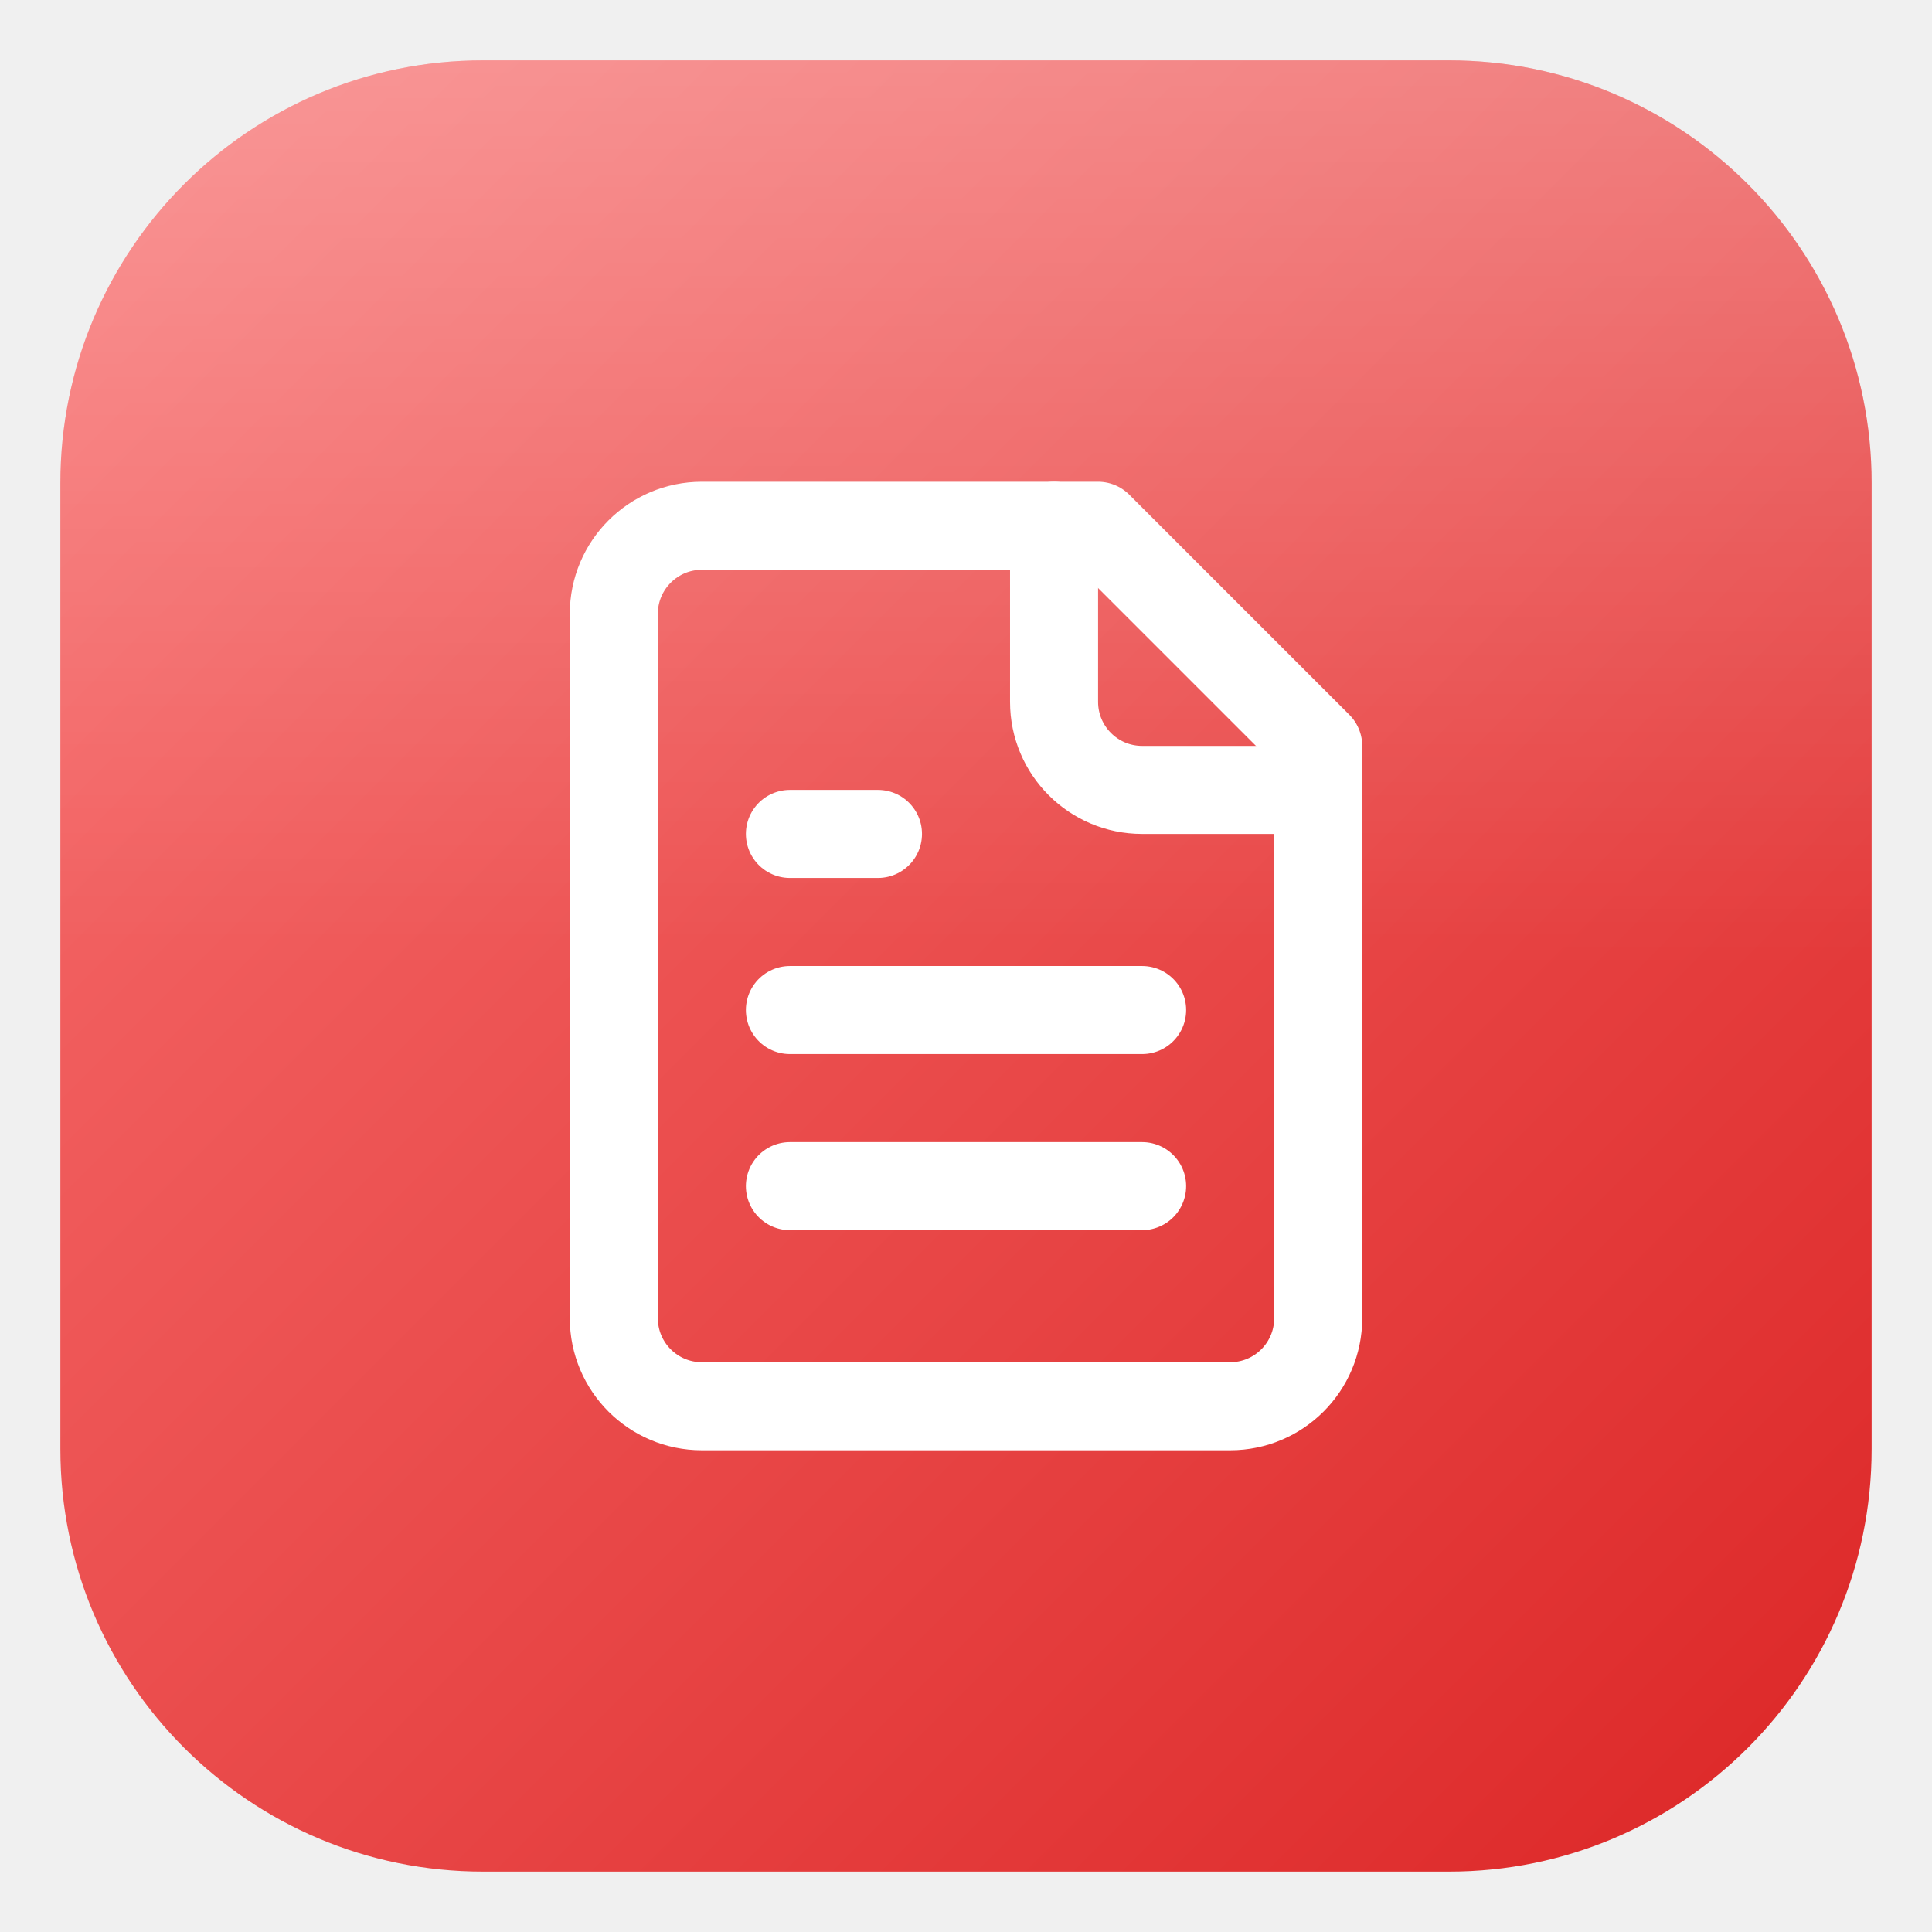
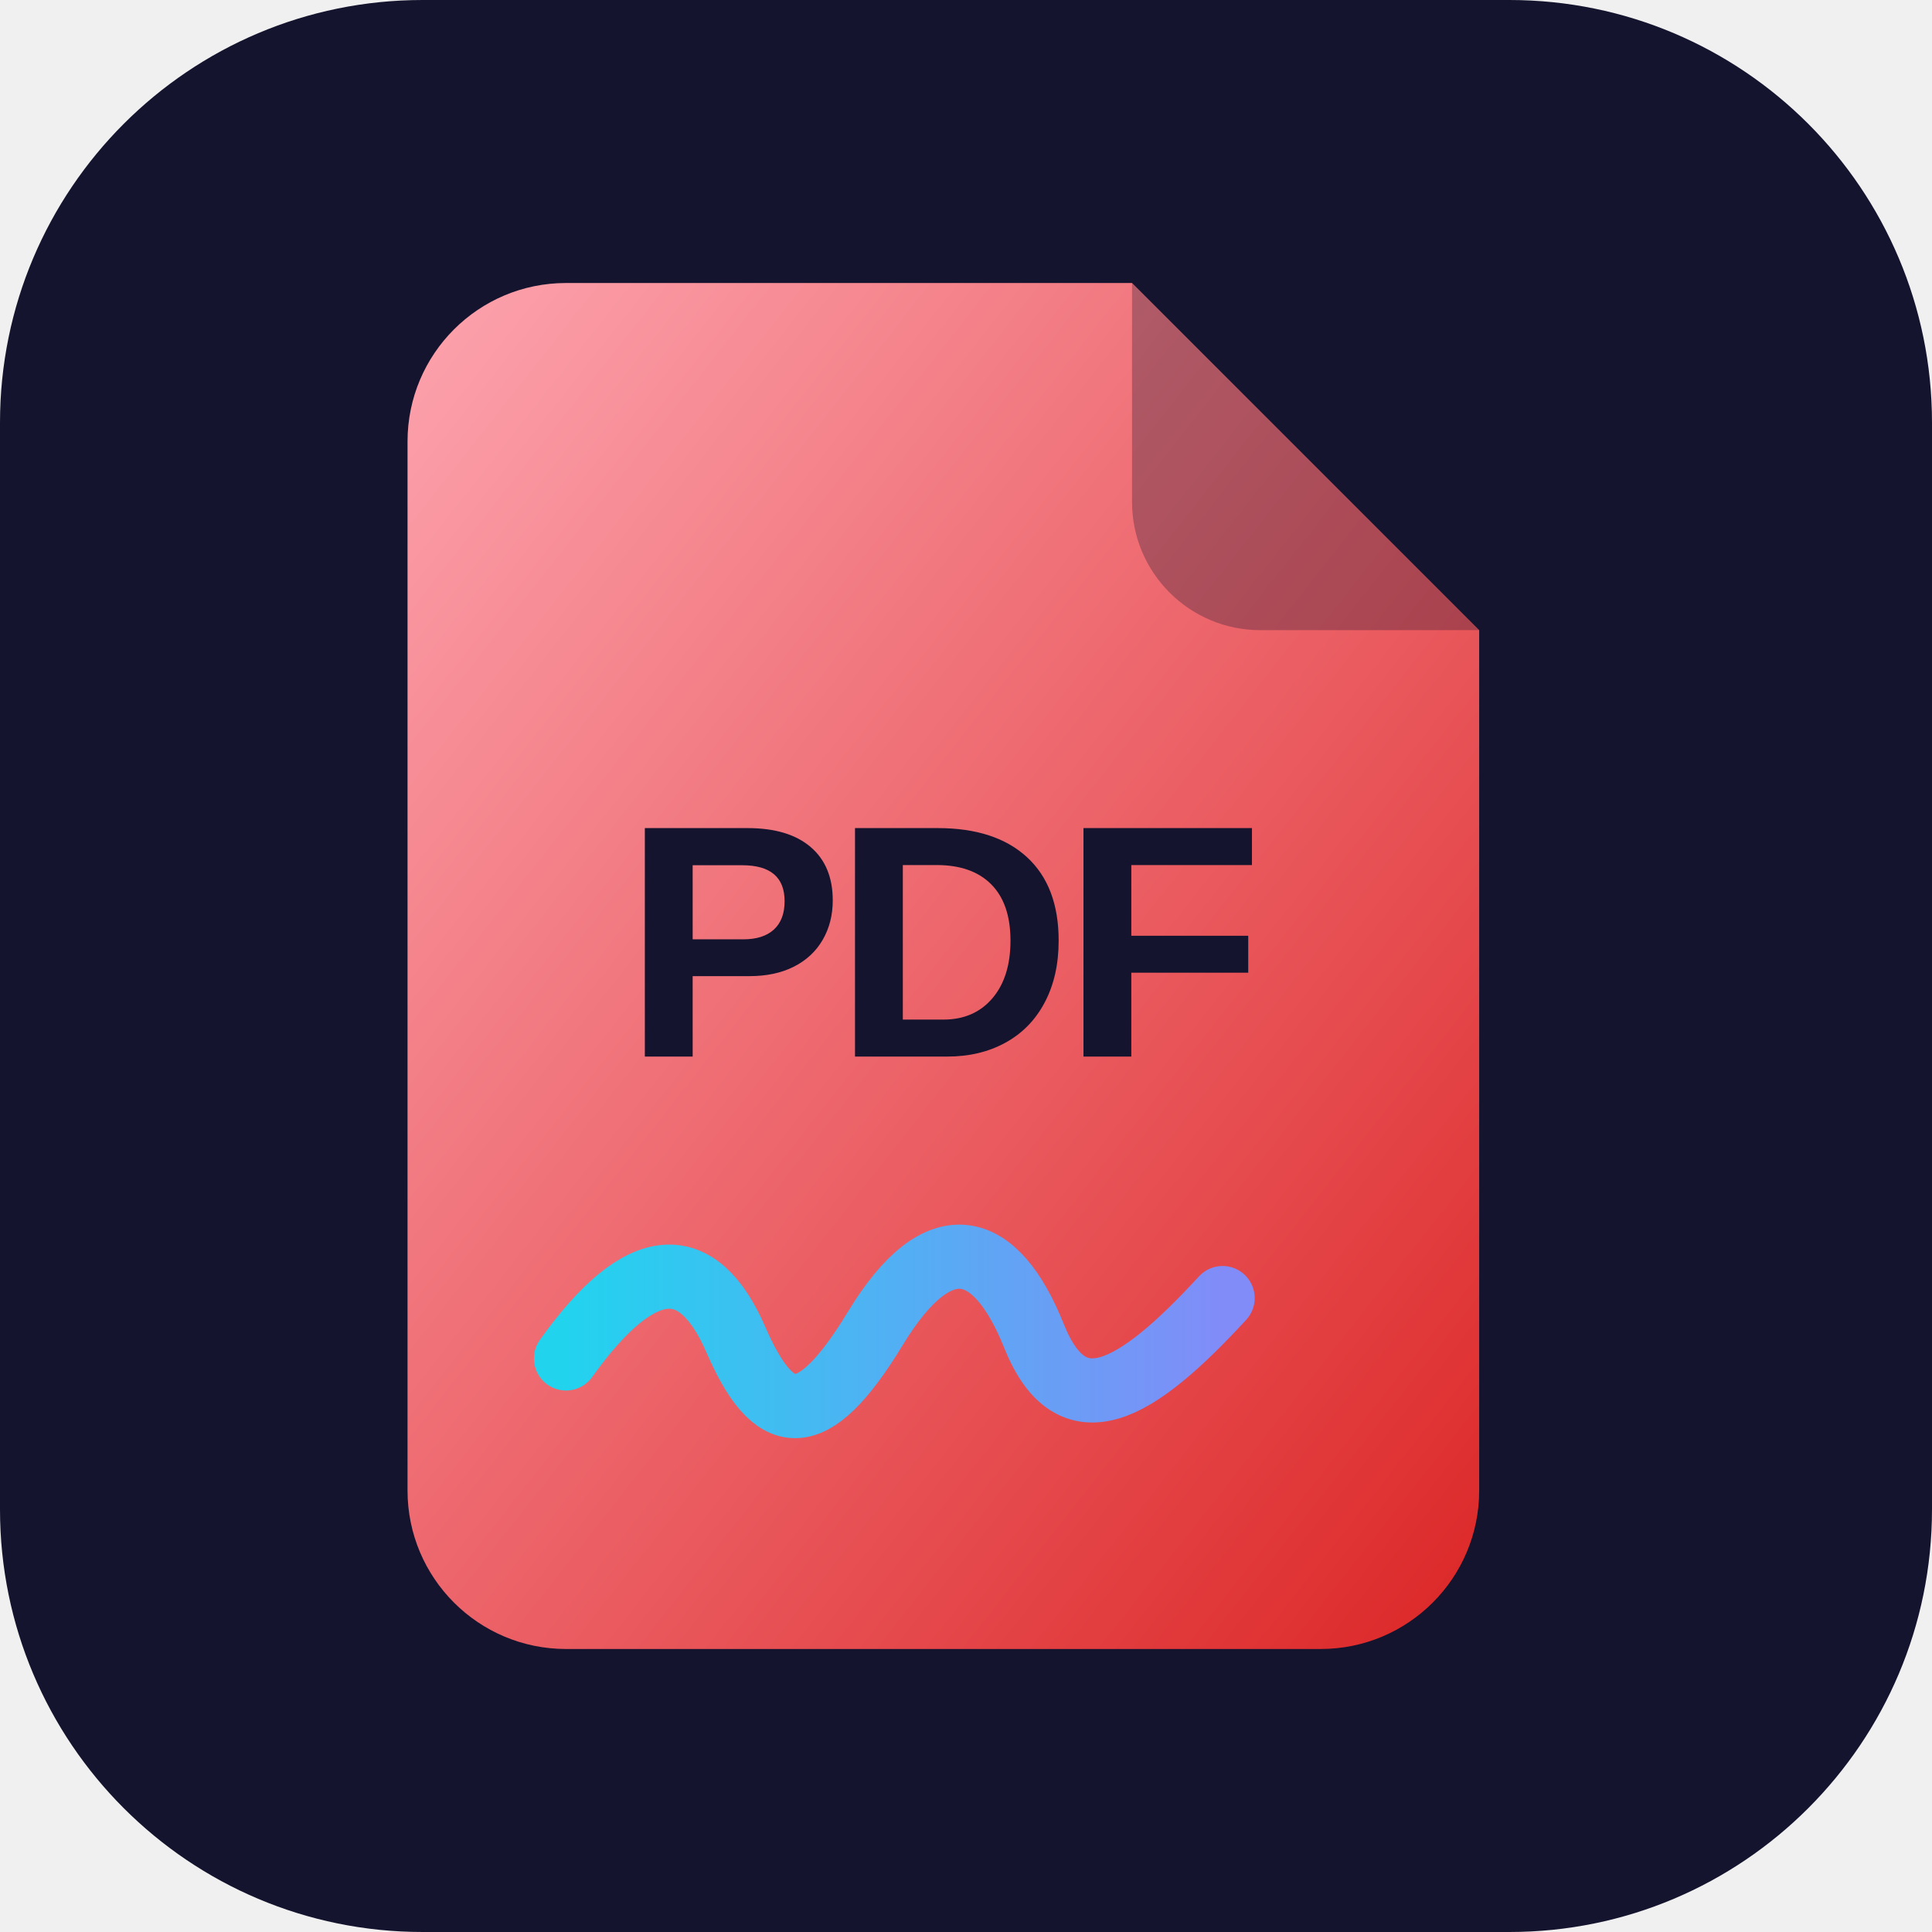
- <svg xmlns="http://www.w3.org/2000/svg" width="512" height="512" viewBox="0 0 512 512">
+ <svg xmlns="http://www.w3.org/2000/svg" width="1024" height="1024" viewBox="0 0 1024 1024">
  <defs>
    <linearGradient id="g" x1="0" y1="0" x2="1" y2="1">
-       <stop offset="0" stop-color="#f87171" />
+       <stop offset="0" stop-color="#fda4af" />
      <stop offset="1" stop-color="#dc2626" />
    </linearGradient>
-     <linearGradient id="s" x1="0" y1="0" x2="0" y2="1">
-       <stop offset="0" stop-color="#fff" stop-opacity=".28" />
-       <stop offset=".5" stop-color="#fff" stop-opacity="0" />
+     <linearGradient id="c" x1="0" y1="0" x2="1" y2="0">
+       <stop offset="0" stop-color="#22d3ee" />
+       <stop offset="1" stop-color="#818cf8" />
    </linearGradient>
  </defs>
-   <rect x="16" y="16" width="480" height="480" rx="112" fill="url(#g)" />
-   <rect x="16" y="16" width="480" height="480" rx="112" fill="url(#s)" />
-   <g transform="translate(116 116) scale(11.667)" fill="none" stroke="#fff" stroke-width="2" stroke-linecap="round" stroke-linejoin="round">
-     <path d="M15 2H6a2 2 0 0 0-2 2v16a2 2 0 0 0 2 2h12a2 2 0 0 0 2-2V7Z" />
-     <path d="M14 2v4a2 2 0 0 0 2 2h4" />
-     <path d="M10 9H8" />
-     <path d="M16 13H8" />
-     <path d="M16 17H8" />
-   </g>
+   <rect width="1024" height="1024" rx="224" fill="#14142e" />
+   <path d="M300 150h300l184 184v456a84 84 0 0 1-84 84H300a84 84 0 0 1-84-84V234a84 84 0 0 1 84-84z" fill="url(#g)" />
+   <path d="M600 150v116a68 68 0 0 0 68 68h116z" fill="#14142e" opacity=".3" />
+   <text x="500" y="560" text-anchor="middle" font-family="Segoe UI, Arial, sans-serif" font-weight="900" font-size="176" fill="#14142e" letter-spacing="-6">PDF</text>
+   <path d="M300 720c40-56 70-56 90-10s40 50 74-6 64-46 84 4 54 30 100-20" fill="none" stroke="url(#c)" stroke-width="34" stroke-linecap="round" stroke-linejoin="round" />
</svg>
